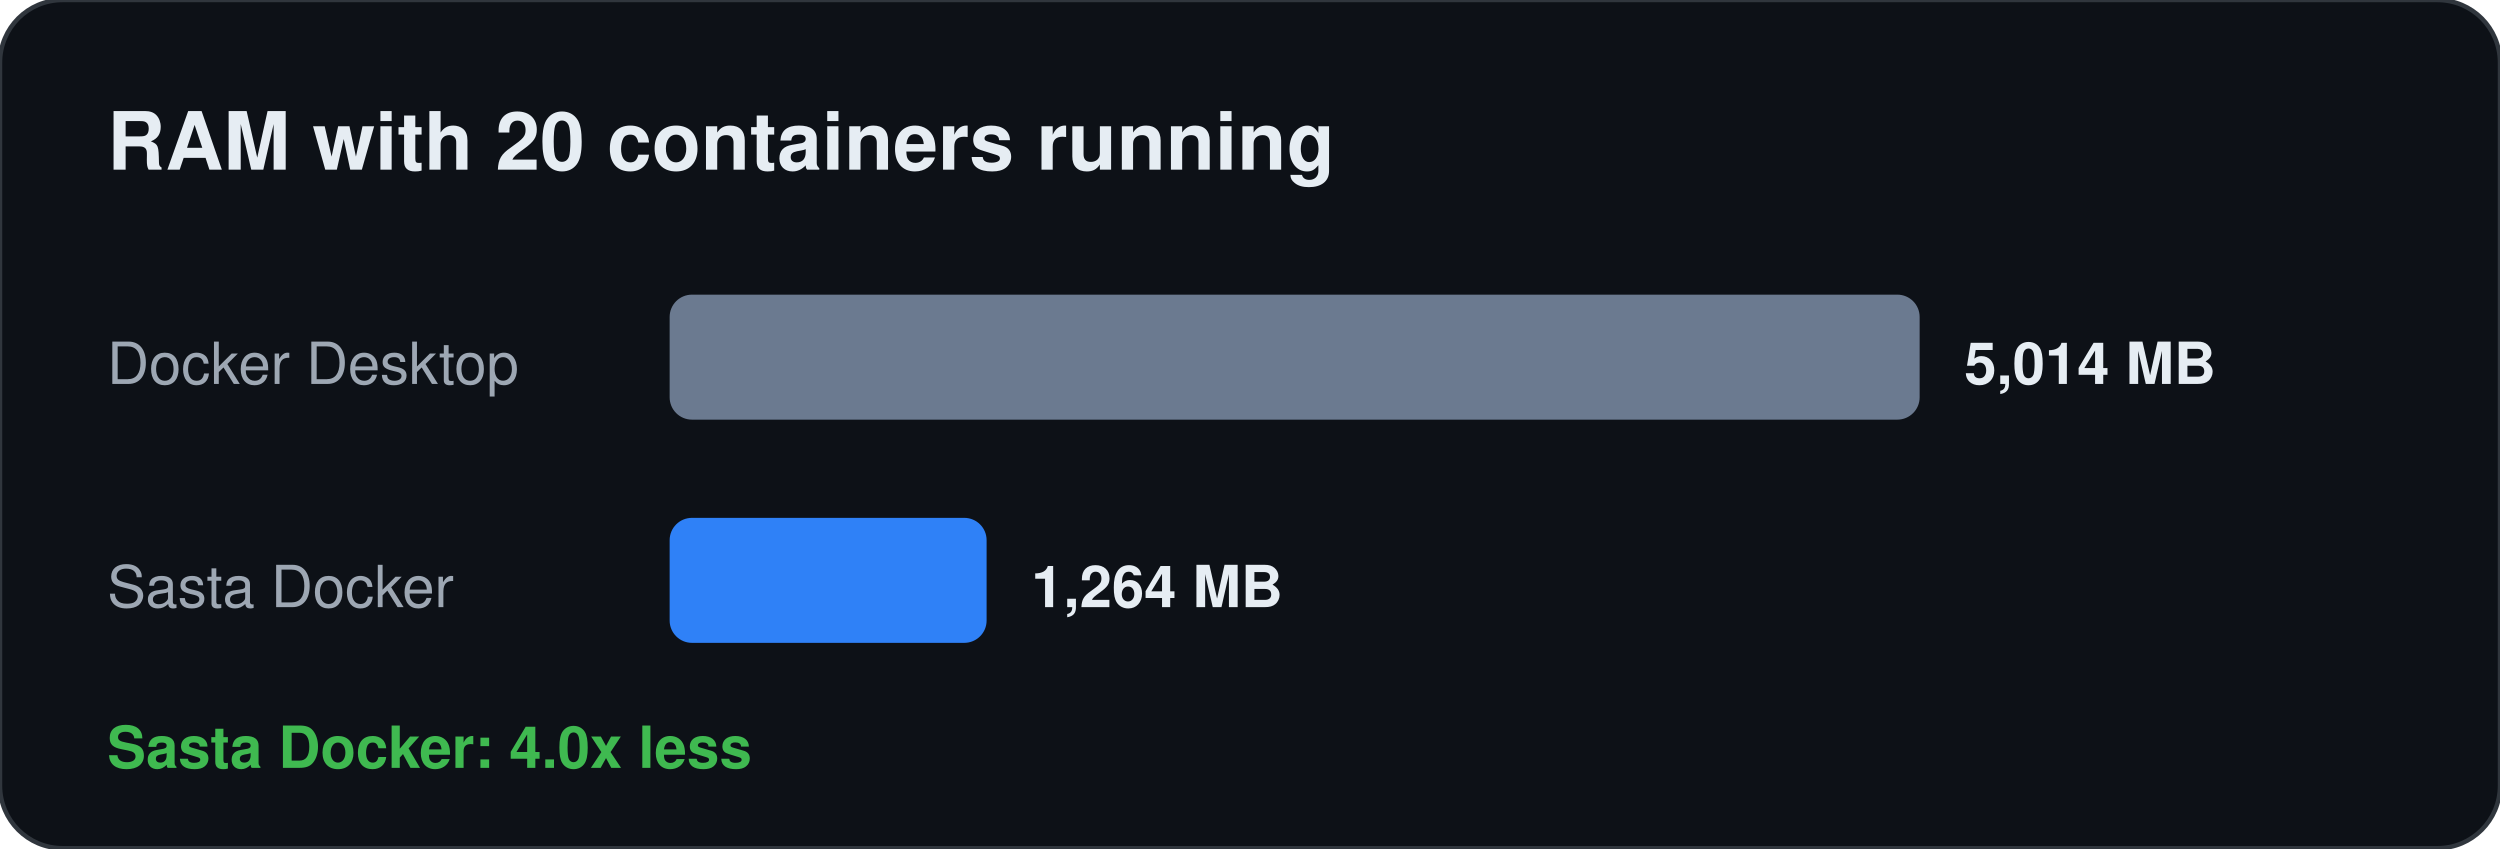
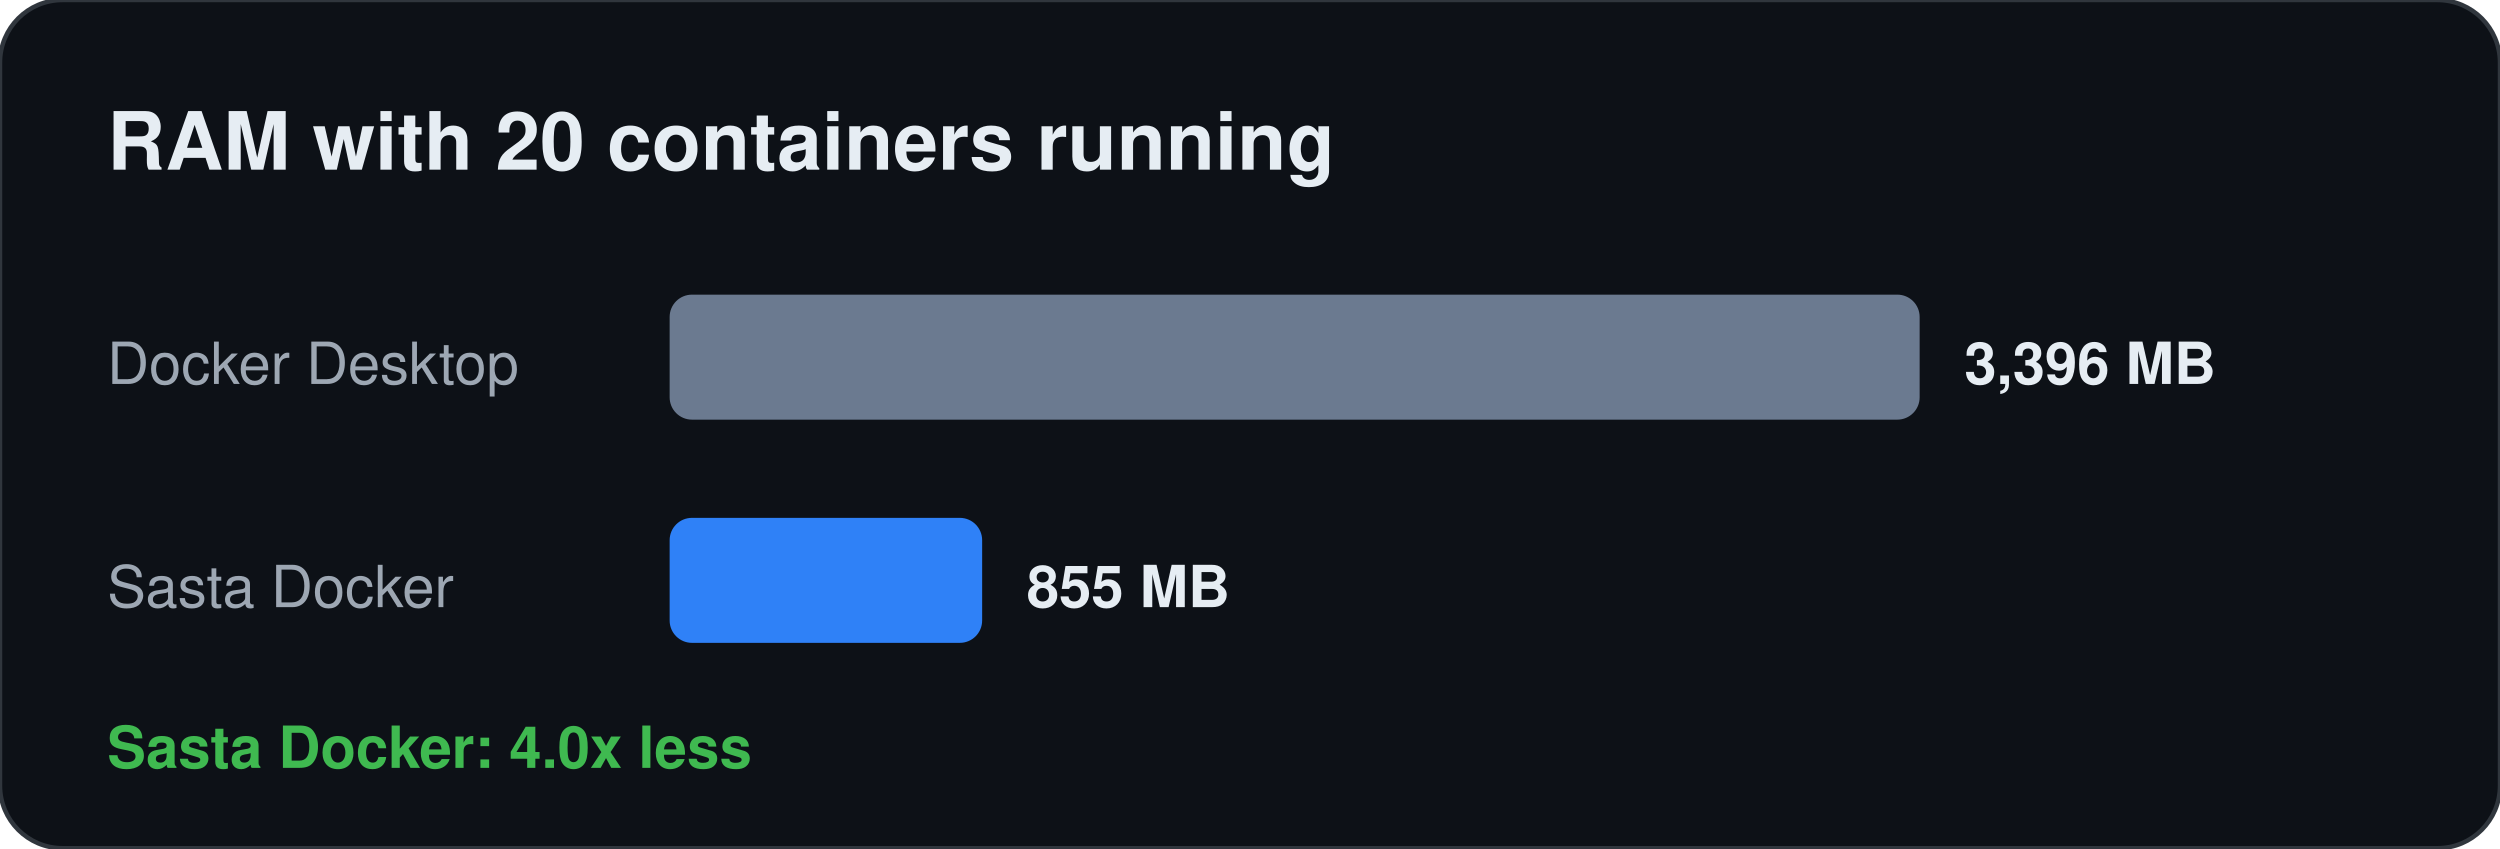
<svg xmlns="http://www.w3.org/2000/svg" width="560" height="190" viewBox="0 0 560 190" font-family="Segoe UI, Helvetica, Arial, sans-serif">
  <rect width="560" height="190" rx="14" fill="#0d1117" stroke="#30363d" />
  <text x="24" y="38" fill="#e6edf3" font-size="18" font-weight="600">RAM with 20 containers running</text>
  <text x="24" y="86" fill="#9da7b3" font-size="13">Docker Desktop</text>
  <rect x="150" y="66" width="280" height="28" rx="5" fill="#6b7a90" />
-   <text x="440" y="86" fill="#e6edf3" font-size="13" font-weight="600">5,014 MB</text>
+   <text x="440" y="86" fill="#e6edf3" font-size="13" font-weight="600">3,396 MB</text>
  <text x="24" y="136" fill="#9da7b3" font-size="13">Sasta Docker</text>
-   <rect x="150" y="116" width="71" height="28" rx="5" fill="#2f81f7" />
-   <text x="231" y="136" fill="#e6edf3" font-size="13" font-weight="600">1,264 MB</text>
+   <rect x="150" y="116" width="70" height="28" rx="5" fill="#2f81f7" />
+   <text x="230" y="136" fill="#e6edf3" font-size="13" font-weight="600">855 MB</text>
  <text x="24" y="172" fill="#3fb950" font-size="13" font-weight="600">Sasta Docker: 4.0x less</text>
</svg>
